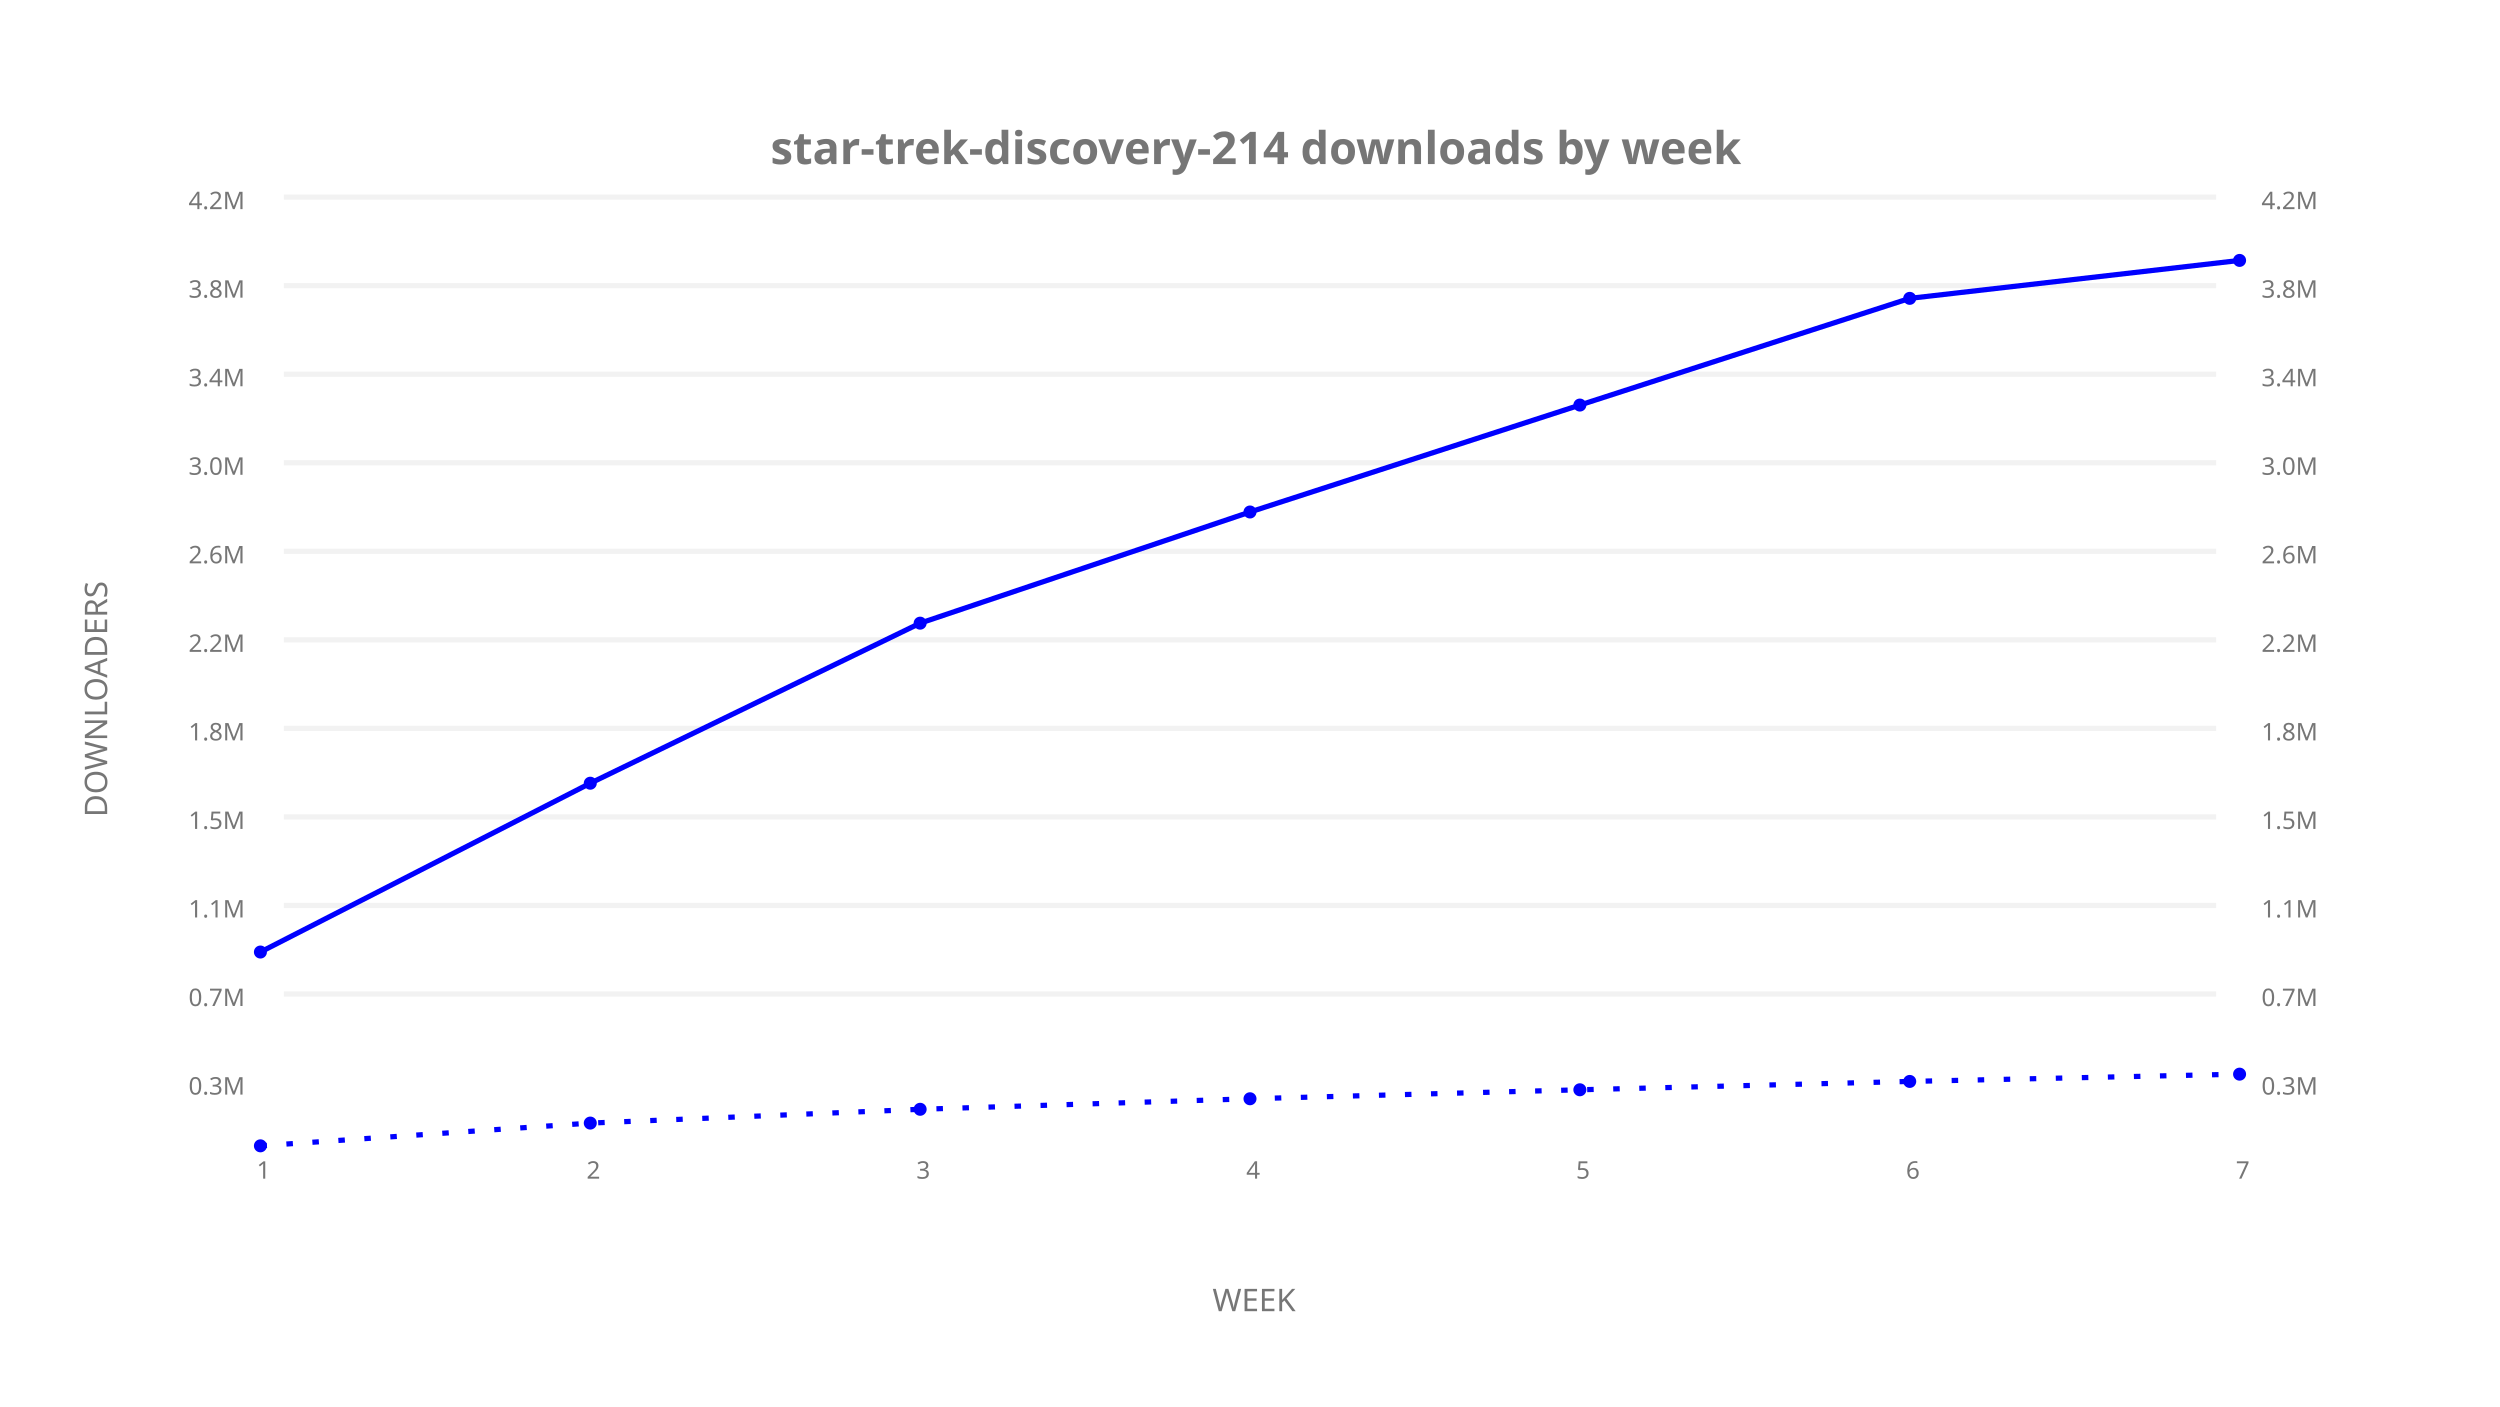
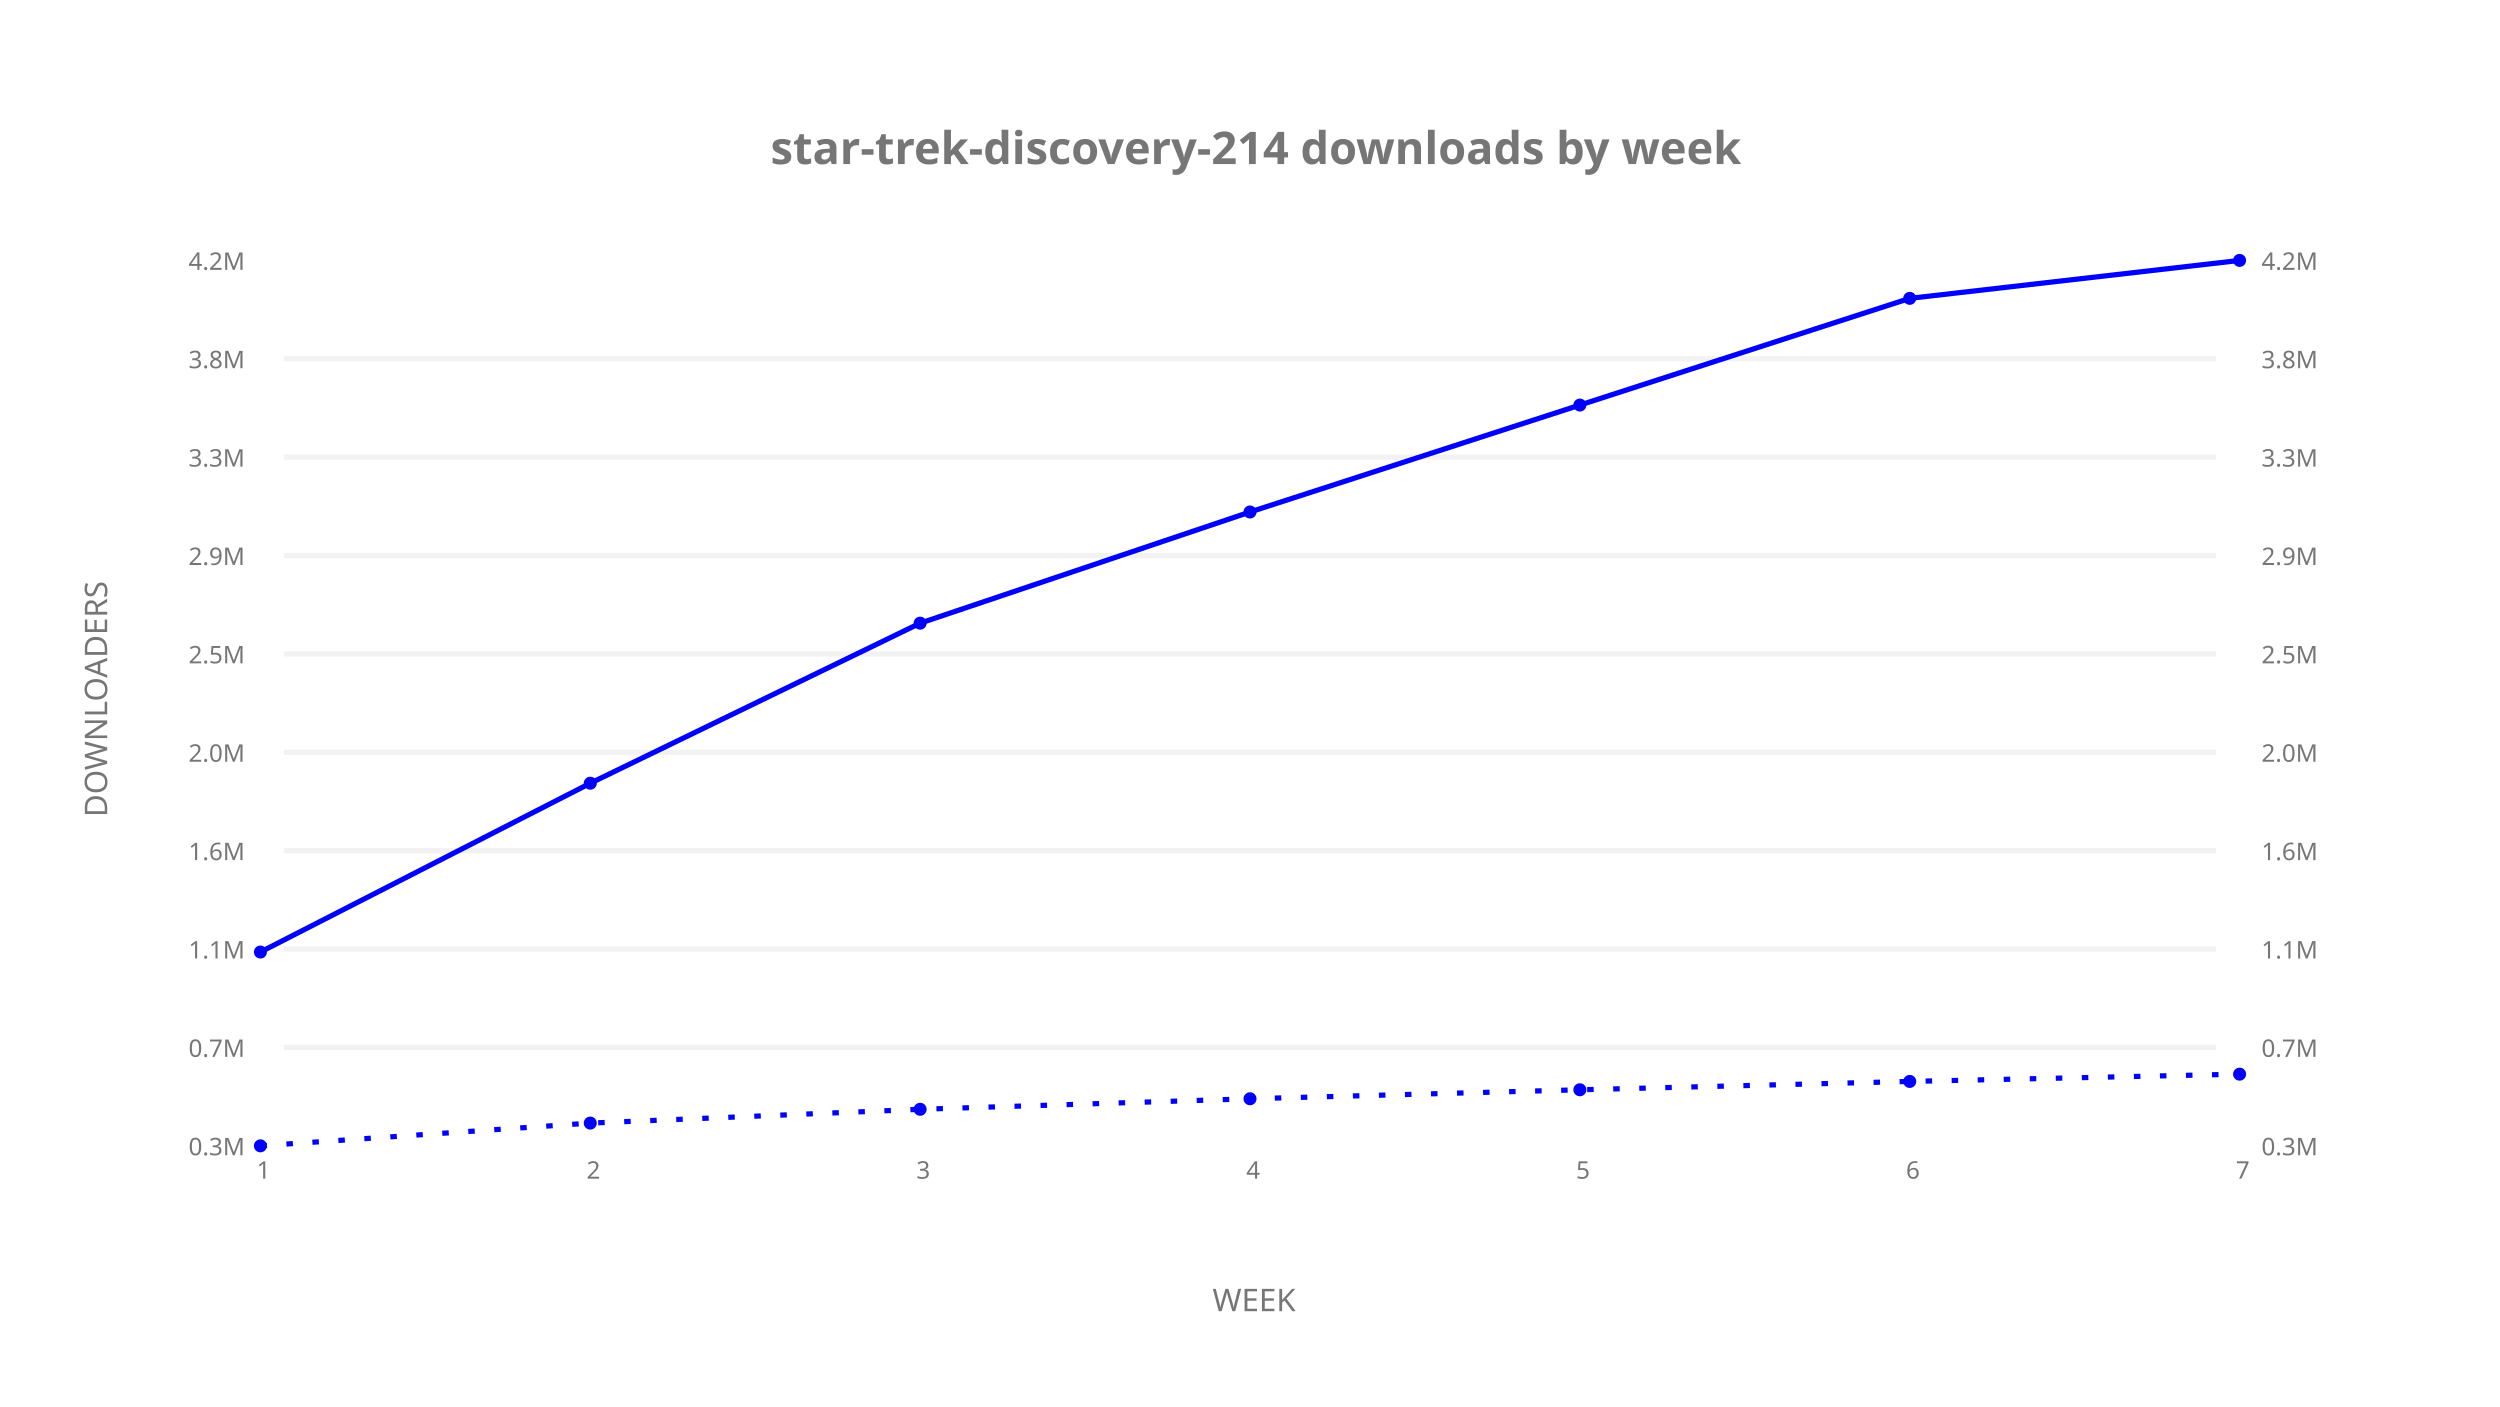
<svg xmlns="http://www.w3.org/2000/svg" xml:space="preserve" id="star-trek-discovery-214-downloads-by-week-star-trek-discovery-214-week" x="0px" y="0px" width="1920px" height="1080px" viewBox="0 0 1920 1080" enable-background="new 0 0 1920 1080" role="img">
  <g id="annotations">
    <text x="960" y="126" font-family="Atkinson Hyperlegible" font-size="26pt" text-anchor="middle" text-align="center" font-weight="600" font-style="normal" style="fill:rgb(118,118,118); fill-opacity:1; stroke:rgb(118,118,118); stroke-opacity:0; stroke-width:0.5"> star-trek-discovery-214 downloads by week</text>
    <g id="axes-lines">
      <text x="960" y="1007" font-family="Atkinson Hyperlegible" font-size="18pt" text-anchor="middle" text-align="center" font-weight="500" font-style="normal" style="fill:rgb(118,118,118); fill-opacity:1; stroke:rgb(118,118,118); stroke-opacity:0; stroke-width:0.5"> WEEK</text>
      <text x="73" y="540" font-family="Atkinson Hyperlegible" font-size="18pt" text-anchor="middle" text-align="center" dominant-baseline="central" font-weight="500" font-style="normal" style="fill:rgb(118,118,118); fill-opacity:1; stroke:rgb(118,118,118); stroke-opacity:0; stroke-width:0.5" transform="rotate(-90,73,540)"> DOWNLOADERS</text>
    </g>
    <g id="tic-y-label-lines">
-       <line x1="218" y1="763.388" x2="1702" y2="763.388" style="fill:rgb(0,0,255); fill-opacity:0; stroke:rgb(242,242,242); stroke-opacity:1; stroke-width:4" />
-       <line x1="218" y1="695.388" x2="1702" y2="695.388" style="fill:rgb(0,0,255); fill-opacity:0; stroke:rgb(242,242,242); stroke-opacity:1; stroke-width:4" />
-       <line x1="218" y1="627.388" x2="1702" y2="627.388" style="fill:rgb(0,0,255); fill-opacity:0; stroke:rgb(242,242,242); stroke-opacity:1; stroke-width:4" />
-       <line x1="218" y1="559.388" x2="1702" y2="559.388" style="fill:rgb(0,0,255); fill-opacity:0; stroke:rgb(242,242,242); stroke-opacity:1; stroke-width:4" />
-       <line x1="218" y1="491.388" x2="1702" y2="491.388" style="fill:rgb(0,0,255); fill-opacity:0; stroke:rgb(242,242,242); stroke-opacity:1; stroke-width:4" />
-       <line x1="218" y1="423.388" x2="1702" y2="423.388" style="fill:rgb(0,0,255); fill-opacity:0; stroke:rgb(242,242,242); stroke-opacity:1; stroke-width:4" />
-       <line x1="218" y1="355.388" x2="1702" y2="355.388" style="fill:rgb(0,0,255); fill-opacity:0; stroke:rgb(242,242,242); stroke-opacity:1; stroke-width:4" />
-       <line x1="218" y1="287.388" x2="1702" y2="287.388" style="fill:rgb(0,0,255); fill-opacity:0; stroke:rgb(242,242,242); stroke-opacity:1; stroke-width:4" />
-       <line x1="218" y1="219.388" x2="1702" y2="219.388" style="fill:rgb(0,0,255); fill-opacity:0; stroke:rgb(242,242,242); stroke-opacity:1; stroke-width:4" />
-       <line x1="218" y1="151.388" x2="1702" y2="151.388" style="fill:rgb(0,0,255); fill-opacity:0; stroke:rgb(242,242,242); stroke-opacity:1; stroke-width:4" />
+       <line x1="218" y1="804.444" x2="1702" y2="804.444" style="fill:rgb(0,0,255); fill-opacity:0; stroke:rgb(242,242,242); stroke-opacity:1; stroke-width:4" />
+       <line x1="218" y1="728.889" x2="1702" y2="728.889" style="fill:rgb(0,0,255); fill-opacity:0; stroke:rgb(242,242,242); stroke-opacity:1; stroke-width:4" />
+       <line x1="218" y1="653.333" x2="1702" y2="653.333" style="fill:rgb(0,0,255); fill-opacity:0; stroke:rgb(242,242,242); stroke-opacity:1; stroke-width:4" />
+       <line x1="218" y1="577.778" x2="1702" y2="577.778" style="fill:rgb(0,0,255); fill-opacity:0; stroke:rgb(242,242,242); stroke-opacity:1; stroke-width:4" />
+       <line x1="218" y1="502.222" x2="1702" y2="502.222" style="fill:rgb(0,0,255); fill-opacity:0; stroke:rgb(242,242,242); stroke-opacity:1; stroke-width:4" />
+       <line x1="218" y1="426.667" x2="1702" y2="426.667" style="fill:rgb(0,0,255); fill-opacity:0; stroke:rgb(242,242,242); stroke-opacity:1; stroke-width:4" />
+       <line x1="218" y1="351.111" x2="1702" y2="351.111" style="fill:rgb(0,0,255); fill-opacity:0; stroke:rgb(242,242,242); stroke-opacity:1; stroke-width:4" />
+       <line x1="218" y1="275.556" x2="1702" y2="275.556" style="fill:rgb(0,0,255); fill-opacity:0; stroke:rgb(242,242,242); stroke-opacity:1; stroke-width:4" />
    </g>
    <g id="tic-x-labels">
      <text x="200" y="898" font-family="Atkinson Hyperlegible" font-size="14pt" text-anchor="middle" text-align="center" dominant-baseline="central" font-weight="400" font-style="normal" style="fill:rgb(118,118,118); fill-opacity:1; stroke:rgb(118,118,118); stroke-opacity:0; stroke-width:0.5"> 1</text>
      <text x="453.333" y="898" font-family="Atkinson Hyperlegible" font-size="14pt" text-anchor="middle" text-align="center" dominant-baseline="central" font-weight="400" font-style="normal" style="fill:rgb(118,118,118); fill-opacity:1; stroke:rgb(118,118,118); stroke-opacity:0; stroke-width:0.5"> 2</text>
      <text x="706.667" y="898" font-family="Atkinson Hyperlegible" font-size="14pt" text-anchor="middle" text-align="center" dominant-baseline="central" font-weight="400" font-style="normal" style="fill:rgb(118,118,118); fill-opacity:1; stroke:rgb(118,118,118); stroke-opacity:0; stroke-width:0.5"> 3</text>
      <text x="960" y="898" font-family="Atkinson Hyperlegible" font-size="14pt" text-anchor="middle" text-align="center" dominant-baseline="central" font-weight="400" font-style="normal" style="fill:rgb(118,118,118); fill-opacity:1; stroke:rgb(118,118,118); stroke-opacity:0; stroke-width:0.5"> 4</text>
      <text x="1213.333" y="898" font-family="Atkinson Hyperlegible" font-size="14pt" text-anchor="middle" text-align="center" dominant-baseline="central" font-weight="400" font-style="normal" style="fill:rgb(118,118,118); fill-opacity:1; stroke:rgb(118,118,118); stroke-opacity:0; stroke-width:0.5"> 5</text>
      <text x="1466.667" y="898" font-family="Atkinson Hyperlegible" font-size="14pt" text-anchor="middle" text-align="center" dominant-baseline="central" font-weight="400" font-style="normal" style="fill:rgb(118,118,118); fill-opacity:1; stroke:rgb(118,118,118); stroke-opacity:0; stroke-width:0.5"> 6</text>
      <text x="1720" y="898" font-family="Atkinson Hyperlegible" font-size="14pt" text-anchor="middle" text-align="center" dominant-baseline="central" font-weight="400" font-style="normal" style="fill:rgb(118,118,118); fill-opacity:1; stroke:rgb(118,118,118); stroke-opacity:0; stroke-width:0.5"> 7</text>
    </g>
    <g id="tic-y-labels">
-       <text x="164" y="833.388" font-family="Atkinson Hyperlegible" font-size="14pt" text-anchor="middle" text-align="center" dominant-baseline="central" font-weight="400" font-style="normal" style="fill:rgb(118,118,118); fill-opacity:1; stroke:rgb(118,118,118); stroke-opacity:0; stroke-width:0.5"> 0.3M</text>
-       <text x="1756" y="833.388" font-family="Atkinson Hyperlegible" font-size="14pt" text-anchor="middle" text-align="center" dominant-baseline="central" font-weight="400" font-style="normal" style="fill:rgb(118,118,118); fill-opacity:1; stroke:rgb(118,118,118); stroke-opacity:0; stroke-width:0.5"> 0.3M</text>
-       <text x="164" y="765.388" font-family="Atkinson Hyperlegible" font-size="14pt" text-anchor="middle" text-align="center" dominant-baseline="central" font-weight="400" font-style="normal" style="fill:rgb(118,118,118); fill-opacity:1; stroke:rgb(118,118,118); stroke-opacity:0; stroke-width:0.5"> 0.7M</text>
-       <text x="1756" y="765.388" font-family="Atkinson Hyperlegible" font-size="14pt" text-anchor="middle" text-align="center" dominant-baseline="central" font-weight="400" font-style="normal" style="fill:rgb(118,118,118); fill-opacity:1; stroke:rgb(118,118,118); stroke-opacity:0; stroke-width:0.5"> 0.7M</text>
-       <text x="164" y="697.388" font-family="Atkinson Hyperlegible" font-size="14pt" text-anchor="middle" text-align="center" dominant-baseline="central" font-weight="400" font-style="normal" style="fill:rgb(118,118,118); fill-opacity:1; stroke:rgb(118,118,118); stroke-opacity:0; stroke-width:0.5"> 1.1M</text>
-       <text x="1756" y="697.388" font-family="Atkinson Hyperlegible" font-size="14pt" text-anchor="middle" text-align="center" dominant-baseline="central" font-weight="400" font-style="normal" style="fill:rgb(118,118,118); fill-opacity:1; stroke:rgb(118,118,118); stroke-opacity:0; stroke-width:0.5"> 1.1M</text>
-       <text x="164" y="629.388" font-family="Atkinson Hyperlegible" font-size="14pt" text-anchor="middle" text-align="center" dominant-baseline="central" font-weight="400" font-style="normal" style="fill:rgb(118,118,118); fill-opacity:1; stroke:rgb(118,118,118); stroke-opacity:0; stroke-width:0.5"> 1.5M</text>
-       <text x="1756" y="629.388" font-family="Atkinson Hyperlegible" font-size="14pt" text-anchor="middle" text-align="center" dominant-baseline="central" font-weight="400" font-style="normal" style="fill:rgb(118,118,118); fill-opacity:1; stroke:rgb(118,118,118); stroke-opacity:0; stroke-width:0.5"> 1.5M</text>
-       <text x="164" y="561.388" font-family="Atkinson Hyperlegible" font-size="14pt" text-anchor="middle" text-align="center" dominant-baseline="central" font-weight="400" font-style="normal" style="fill:rgb(118,118,118); fill-opacity:1; stroke:rgb(118,118,118); stroke-opacity:0; stroke-width:0.5"> 1.8M</text>
-       <text x="1756" y="561.388" font-family="Atkinson Hyperlegible" font-size="14pt" text-anchor="middle" text-align="center" dominant-baseline="central" font-weight="400" font-style="normal" style="fill:rgb(118,118,118); fill-opacity:1; stroke:rgb(118,118,118); stroke-opacity:0; stroke-width:0.5"> 1.8M</text>
-       <text x="164" y="493.388" font-family="Atkinson Hyperlegible" font-size="14pt" text-anchor="middle" text-align="center" dominant-baseline="central" font-weight="400" font-style="normal" style="fill:rgb(118,118,118); fill-opacity:1; stroke:rgb(118,118,118); stroke-opacity:0; stroke-width:0.5"> 2.2M</text>
-       <text x="1756" y="493.388" font-family="Atkinson Hyperlegible" font-size="14pt" text-anchor="middle" text-align="center" dominant-baseline="central" font-weight="400" font-style="normal" style="fill:rgb(118,118,118); fill-opacity:1; stroke:rgb(118,118,118); stroke-opacity:0; stroke-width:0.5"> 2.2M</text>
-       <text x="164" y="425.388" font-family="Atkinson Hyperlegible" font-size="14pt" text-anchor="middle" text-align="center" dominant-baseline="central" font-weight="400" font-style="normal" style="fill:rgb(118,118,118); fill-opacity:1; stroke:rgb(118,118,118); stroke-opacity:0; stroke-width:0.5"> 2.6M</text>
-       <text x="1756" y="425.388" font-family="Atkinson Hyperlegible" font-size="14pt" text-anchor="middle" text-align="center" dominant-baseline="central" font-weight="400" font-style="normal" style="fill:rgb(118,118,118); fill-opacity:1; stroke:rgb(118,118,118); stroke-opacity:0; stroke-width:0.5"> 2.6M</text>
-       <text x="164" y="357.388" font-family="Atkinson Hyperlegible" font-size="14pt" text-anchor="middle" text-align="center" dominant-baseline="central" font-weight="400" font-style="normal" style="fill:rgb(118,118,118); fill-opacity:1; stroke:rgb(118,118,118); stroke-opacity:0; stroke-width:0.5"> 3.0M</text>
-       <text x="1756" y="357.388" font-family="Atkinson Hyperlegible" font-size="14pt" text-anchor="middle" text-align="center" dominant-baseline="central" font-weight="400" font-style="normal" style="fill:rgb(118,118,118); fill-opacity:1; stroke:rgb(118,118,118); stroke-opacity:0; stroke-width:0.5"> 3.0M</text>
-       <text x="164" y="289.388" font-family="Atkinson Hyperlegible" font-size="14pt" text-anchor="middle" text-align="center" dominant-baseline="central" font-weight="400" font-style="normal" style="fill:rgb(118,118,118); fill-opacity:1; stroke:rgb(118,118,118); stroke-opacity:0; stroke-width:0.5"> 3.4M</text>
-       <text x="1756" y="289.388" font-family="Atkinson Hyperlegible" font-size="14pt" text-anchor="middle" text-align="center" dominant-baseline="central" font-weight="400" font-style="normal" style="fill:rgb(118,118,118); fill-opacity:1; stroke:rgb(118,118,118); stroke-opacity:0; stroke-width:0.5"> 3.4M</text>
-       <text x="164" y="221.388" font-family="Atkinson Hyperlegible" font-size="14pt" text-anchor="middle" text-align="center" dominant-baseline="central" font-weight="400" font-style="normal" style="fill:rgb(118,118,118); fill-opacity:1; stroke:rgb(118,118,118); stroke-opacity:0; stroke-width:0.5"> 3.8M</text>
-       <text x="1756" y="221.388" font-family="Atkinson Hyperlegible" font-size="14pt" text-anchor="middle" text-align="center" dominant-baseline="central" font-weight="400" font-style="normal" style="fill:rgb(118,118,118); fill-opacity:1; stroke:rgb(118,118,118); stroke-opacity:0; stroke-width:0.5"> 3.8M</text>
-       <text x="164" y="153.388" font-family="Atkinson Hyperlegible" font-size="14pt" text-anchor="middle" text-align="center" dominant-baseline="central" font-weight="400" font-style="normal" style="fill:rgb(118,118,118); fill-opacity:1; stroke:rgb(118,118,118); stroke-opacity:0; stroke-width:0.5"> 4.2M</text>
-       <text x="1756" y="153.388" font-family="Atkinson Hyperlegible" font-size="14pt" text-anchor="middle" text-align="center" dominant-baseline="central" font-weight="400" font-style="normal" style="fill:rgb(118,118,118); fill-opacity:1; stroke:rgb(118,118,118); stroke-opacity:0; stroke-width:0.5"> 4.2M</text>
+       <text x="164" y="880" font-family="Atkinson Hyperlegible" font-size="14pt" text-anchor="middle" text-align="center" dominant-baseline="central" font-weight="400" font-style="normal" style="fill:rgb(118,118,118); fill-opacity:1; stroke:rgb(118,118,118); stroke-opacity:0; stroke-width:0.5"> 0.3M</text>
+       <text x="1756" y="880" font-family="Atkinson Hyperlegible" font-size="14pt" text-anchor="middle" text-align="center" dominant-baseline="central" font-weight="400" font-style="normal" style="fill:rgb(118,118,118); fill-opacity:1; stroke:rgb(118,118,118); stroke-opacity:0; stroke-width:0.5"> 0.3M</text>
+       <text x="164" y="804.444" font-family="Atkinson Hyperlegible" font-size="14pt" text-anchor="middle" text-align="center" dominant-baseline="central" font-weight="400" font-style="normal" style="fill:rgb(118,118,118); fill-opacity:1; stroke:rgb(118,118,118); stroke-opacity:0; stroke-width:0.5"> 0.7M</text>
+       <text x="1756" y="804.444" font-family="Atkinson Hyperlegible" font-size="14pt" text-anchor="middle" text-align="center" dominant-baseline="central" font-weight="400" font-style="normal" style="fill:rgb(118,118,118); fill-opacity:1; stroke:rgb(118,118,118); stroke-opacity:0; stroke-width:0.5"> 0.7M</text>
+       <text x="164" y="728.889" font-family="Atkinson Hyperlegible" font-size="14pt" text-anchor="middle" text-align="center" dominant-baseline="central" font-weight="400" font-style="normal" style="fill:rgb(118,118,118); fill-opacity:1; stroke:rgb(118,118,118); stroke-opacity:0; stroke-width:0.5"> 1.1M</text>
+       <text x="1756" y="728.889" font-family="Atkinson Hyperlegible" font-size="14pt" text-anchor="middle" text-align="center" dominant-baseline="central" font-weight="400" font-style="normal" style="fill:rgb(118,118,118); fill-opacity:1; stroke:rgb(118,118,118); stroke-opacity:0; stroke-width:0.5"> 1.1M</text>
+       <text x="164" y="653.333" font-family="Atkinson Hyperlegible" font-size="14pt" text-anchor="middle" text-align="center" dominant-baseline="central" font-weight="400" font-style="normal" style="fill:rgb(118,118,118); fill-opacity:1; stroke:rgb(118,118,118); stroke-opacity:0; stroke-width:0.5"> 1.6M</text>
+       <text x="1756" y="653.333" font-family="Atkinson Hyperlegible" font-size="14pt" text-anchor="middle" text-align="center" dominant-baseline="central" font-weight="400" font-style="normal" style="fill:rgb(118,118,118); fill-opacity:1; stroke:rgb(118,118,118); stroke-opacity:0; stroke-width:0.5"> 1.6M</text>
+       <text x="164" y="577.778" font-family="Atkinson Hyperlegible" font-size="14pt" text-anchor="middle" text-align="center" dominant-baseline="central" font-weight="400" font-style="normal" style="fill:rgb(118,118,118); fill-opacity:1; stroke:rgb(118,118,118); stroke-opacity:0; stroke-width:0.5"> 2.0M</text>
+       <text x="1756" y="577.778" font-family="Atkinson Hyperlegible" font-size="14pt" text-anchor="middle" text-align="center" dominant-baseline="central" font-weight="400" font-style="normal" style="fill:rgb(118,118,118); fill-opacity:1; stroke:rgb(118,118,118); stroke-opacity:0; stroke-width:0.5"> 2.0M</text>
+       <text x="164" y="502.222" font-family="Atkinson Hyperlegible" font-size="14pt" text-anchor="middle" text-align="center" dominant-baseline="central" font-weight="400" font-style="normal" style="fill:rgb(118,118,118); fill-opacity:1; stroke:rgb(118,118,118); stroke-opacity:0; stroke-width:0.5"> 2.5M</text>
+       <text x="1756" y="502.222" font-family="Atkinson Hyperlegible" font-size="14pt" text-anchor="middle" text-align="center" dominant-baseline="central" font-weight="400" font-style="normal" style="fill:rgb(118,118,118); fill-opacity:1; stroke:rgb(118,118,118); stroke-opacity:0; stroke-width:0.5"> 2.5M</text>
+       <text x="164" y="426.667" font-family="Atkinson Hyperlegible" font-size="14pt" text-anchor="middle" text-align="center" dominant-baseline="central" font-weight="400" font-style="normal" style="fill:rgb(118,118,118); fill-opacity:1; stroke:rgb(118,118,118); stroke-opacity:0; stroke-width:0.5"> 2.9M</text>
+       <text x="1756" y="426.667" font-family="Atkinson Hyperlegible" font-size="14pt" text-anchor="middle" text-align="center" dominant-baseline="central" font-weight="400" font-style="normal" style="fill:rgb(118,118,118); fill-opacity:1; stroke:rgb(118,118,118); stroke-opacity:0; stroke-width:0.5"> 2.9M</text>
+       <text x="164" y="351.111" font-family="Atkinson Hyperlegible" font-size="14pt" text-anchor="middle" text-align="center" dominant-baseline="central" font-weight="400" font-style="normal" style="fill:rgb(118,118,118); fill-opacity:1; stroke:rgb(118,118,118); stroke-opacity:0; stroke-width:0.5"> 3.3M</text>
+       <text x="1756" y="351.111" font-family="Atkinson Hyperlegible" font-size="14pt" text-anchor="middle" text-align="center" dominant-baseline="central" font-weight="400" font-style="normal" style="fill:rgb(118,118,118); fill-opacity:1; stroke:rgb(118,118,118); stroke-opacity:0; stroke-width:0.5"> 3.3M</text>
+       <text x="164" y="275.556" font-family="Atkinson Hyperlegible" font-size="14pt" text-anchor="middle" text-align="center" dominant-baseline="central" font-weight="400" font-style="normal" style="fill:rgb(118,118,118); fill-opacity:1; stroke:rgb(118,118,118); stroke-opacity:0; stroke-width:0.5"> 3.8M</text>
+       <text x="1756" y="275.556" font-family="Atkinson Hyperlegible" font-size="14pt" text-anchor="middle" text-align="center" dominant-baseline="central" font-weight="400" font-style="normal" style="fill:rgb(118,118,118); fill-opacity:1; stroke:rgb(118,118,118); stroke-opacity:0; stroke-width:0.5"> 3.8M</text>
+       <text x="164" y="200" font-family="Atkinson Hyperlegible" font-size="14pt" text-anchor="middle" text-align="center" dominant-baseline="central" font-weight="400" font-style="normal" style="fill:rgb(118,118,118); fill-opacity:1; stroke:rgb(118,118,118); stroke-opacity:0; stroke-width:0.5"> 4.2M</text>
+       <text x="1756" y="200" font-family="Atkinson Hyperlegible" font-size="14pt" text-anchor="middle" text-align="center" dominant-baseline="central" font-weight="400" font-style="normal" style="fill:rgb(118,118,118); fill-opacity:1; stroke:rgb(118,118,118); stroke-opacity:0; stroke-width:0.5"> 4.2M</text>
    </g>
  </g>
  <g id="polyline-star-trek-discovery-214 downloads by week">
    <polyline points="200,731.167 453.333,601.513 706.667,478.591 960,393.214 1213.33,311.087 1466.67,229.139 1720,200 " style="fill:rgb(0,0,255); fill-opacity:0; stroke:rgb(0,0,255); stroke-opacity:1; stroke-width:4" />
  </g>
  <g id="markers-star-trek-discovery-214 downloads by week">
    <circle cx="200" cy="731.167" r="5" style="fill:rgb(0,0,255); fill-opacity:1; stroke:rgb(0,0,255); stroke-opacity:0; stroke-width:4">
</circle>
    <circle cx="453.333" cy="601.513" r="5" style="fill:rgb(0,0,255); fill-opacity:1; stroke:rgb(0,0,255); stroke-opacity:0; stroke-width:4">
</circle>
    <circle cx="706.667" cy="478.591" r="5" style="fill:rgb(0,0,255); fill-opacity:1; stroke:rgb(0,0,255); stroke-opacity:0; stroke-width:4">
</circle>
    <circle cx="960" cy="393.214" r="5" style="fill:rgb(0,0,255); fill-opacity:1; stroke:rgb(0,0,255); stroke-opacity:0; stroke-width:4">
</circle>
    <circle cx="1213.333" cy="311.087" r="5" style="fill:rgb(0,0,255); fill-opacity:1; stroke:rgb(0,0,255); stroke-opacity:0; stroke-width:4">
</circle>
    <circle cx="1466.667" cy="229.139" r="5" style="fill:rgb(0,0,255); fill-opacity:1; stroke:rgb(0,0,255); stroke-opacity:0; stroke-width:4">
</circle>
    <circle cx="1720" cy="200" r="5" style="fill:rgb(0,0,255); fill-opacity:1; stroke:rgb(0,0,255); stroke-opacity:0; stroke-width:4">
</circle>
  </g>
  <g id="polyline-star-trek-discovery-214 downloads by week uploaders">
    <polyline points="200,880 453.333,862.53 706.667,851.938 960,843.847 1213.33,836.948 1466.67,830.541 1720,824.952 " stroke-dasharray="5 15" style="fill:rgb(0,0,255); fill-opacity:0; stroke:rgb(0,0,255); stroke-opacity:1; stroke-width:4" />
  </g>
  <g id="markers-star-trek-discovery-214 downloads by week uploaders">
    <circle cx="200" cy="880" r="5" style="fill:rgb(0,0,255); fill-opacity:1; stroke:rgb(0,0,255); stroke-opacity:0; stroke-width:4">
</circle>
    <circle cx="453.333" cy="862.53" r="5" style="fill:rgb(0,0,255); fill-opacity:1; stroke:rgb(0,0,255); stroke-opacity:0; stroke-width:4">
</circle>
    <circle cx="706.667" cy="851.938" r="5" style="fill:rgb(0,0,255); fill-opacity:1; stroke:rgb(0,0,255); stroke-opacity:0; stroke-width:4">
</circle>
    <circle cx="960" cy="843.847" r="5" style="fill:rgb(0,0,255); fill-opacity:1; stroke:rgb(0,0,255); stroke-opacity:0; stroke-width:4">
</circle>
    <circle cx="1213.333" cy="836.948" r="5" style="fill:rgb(0,0,255); fill-opacity:1; stroke:rgb(0,0,255); stroke-opacity:0; stroke-width:4">
</circle>
    <circle cx="1466.667" cy="830.541" r="5" style="fill:rgb(0,0,255); fill-opacity:1; stroke:rgb(0,0,255); stroke-opacity:0; stroke-width:4">
</circle>
    <circle cx="1720" cy="824.952" r="5" style="fill:rgb(0,0,255); fill-opacity:1; stroke:rgb(0,0,255); stroke-opacity:0; stroke-width:4">
</circle>
  </g>
</svg>
